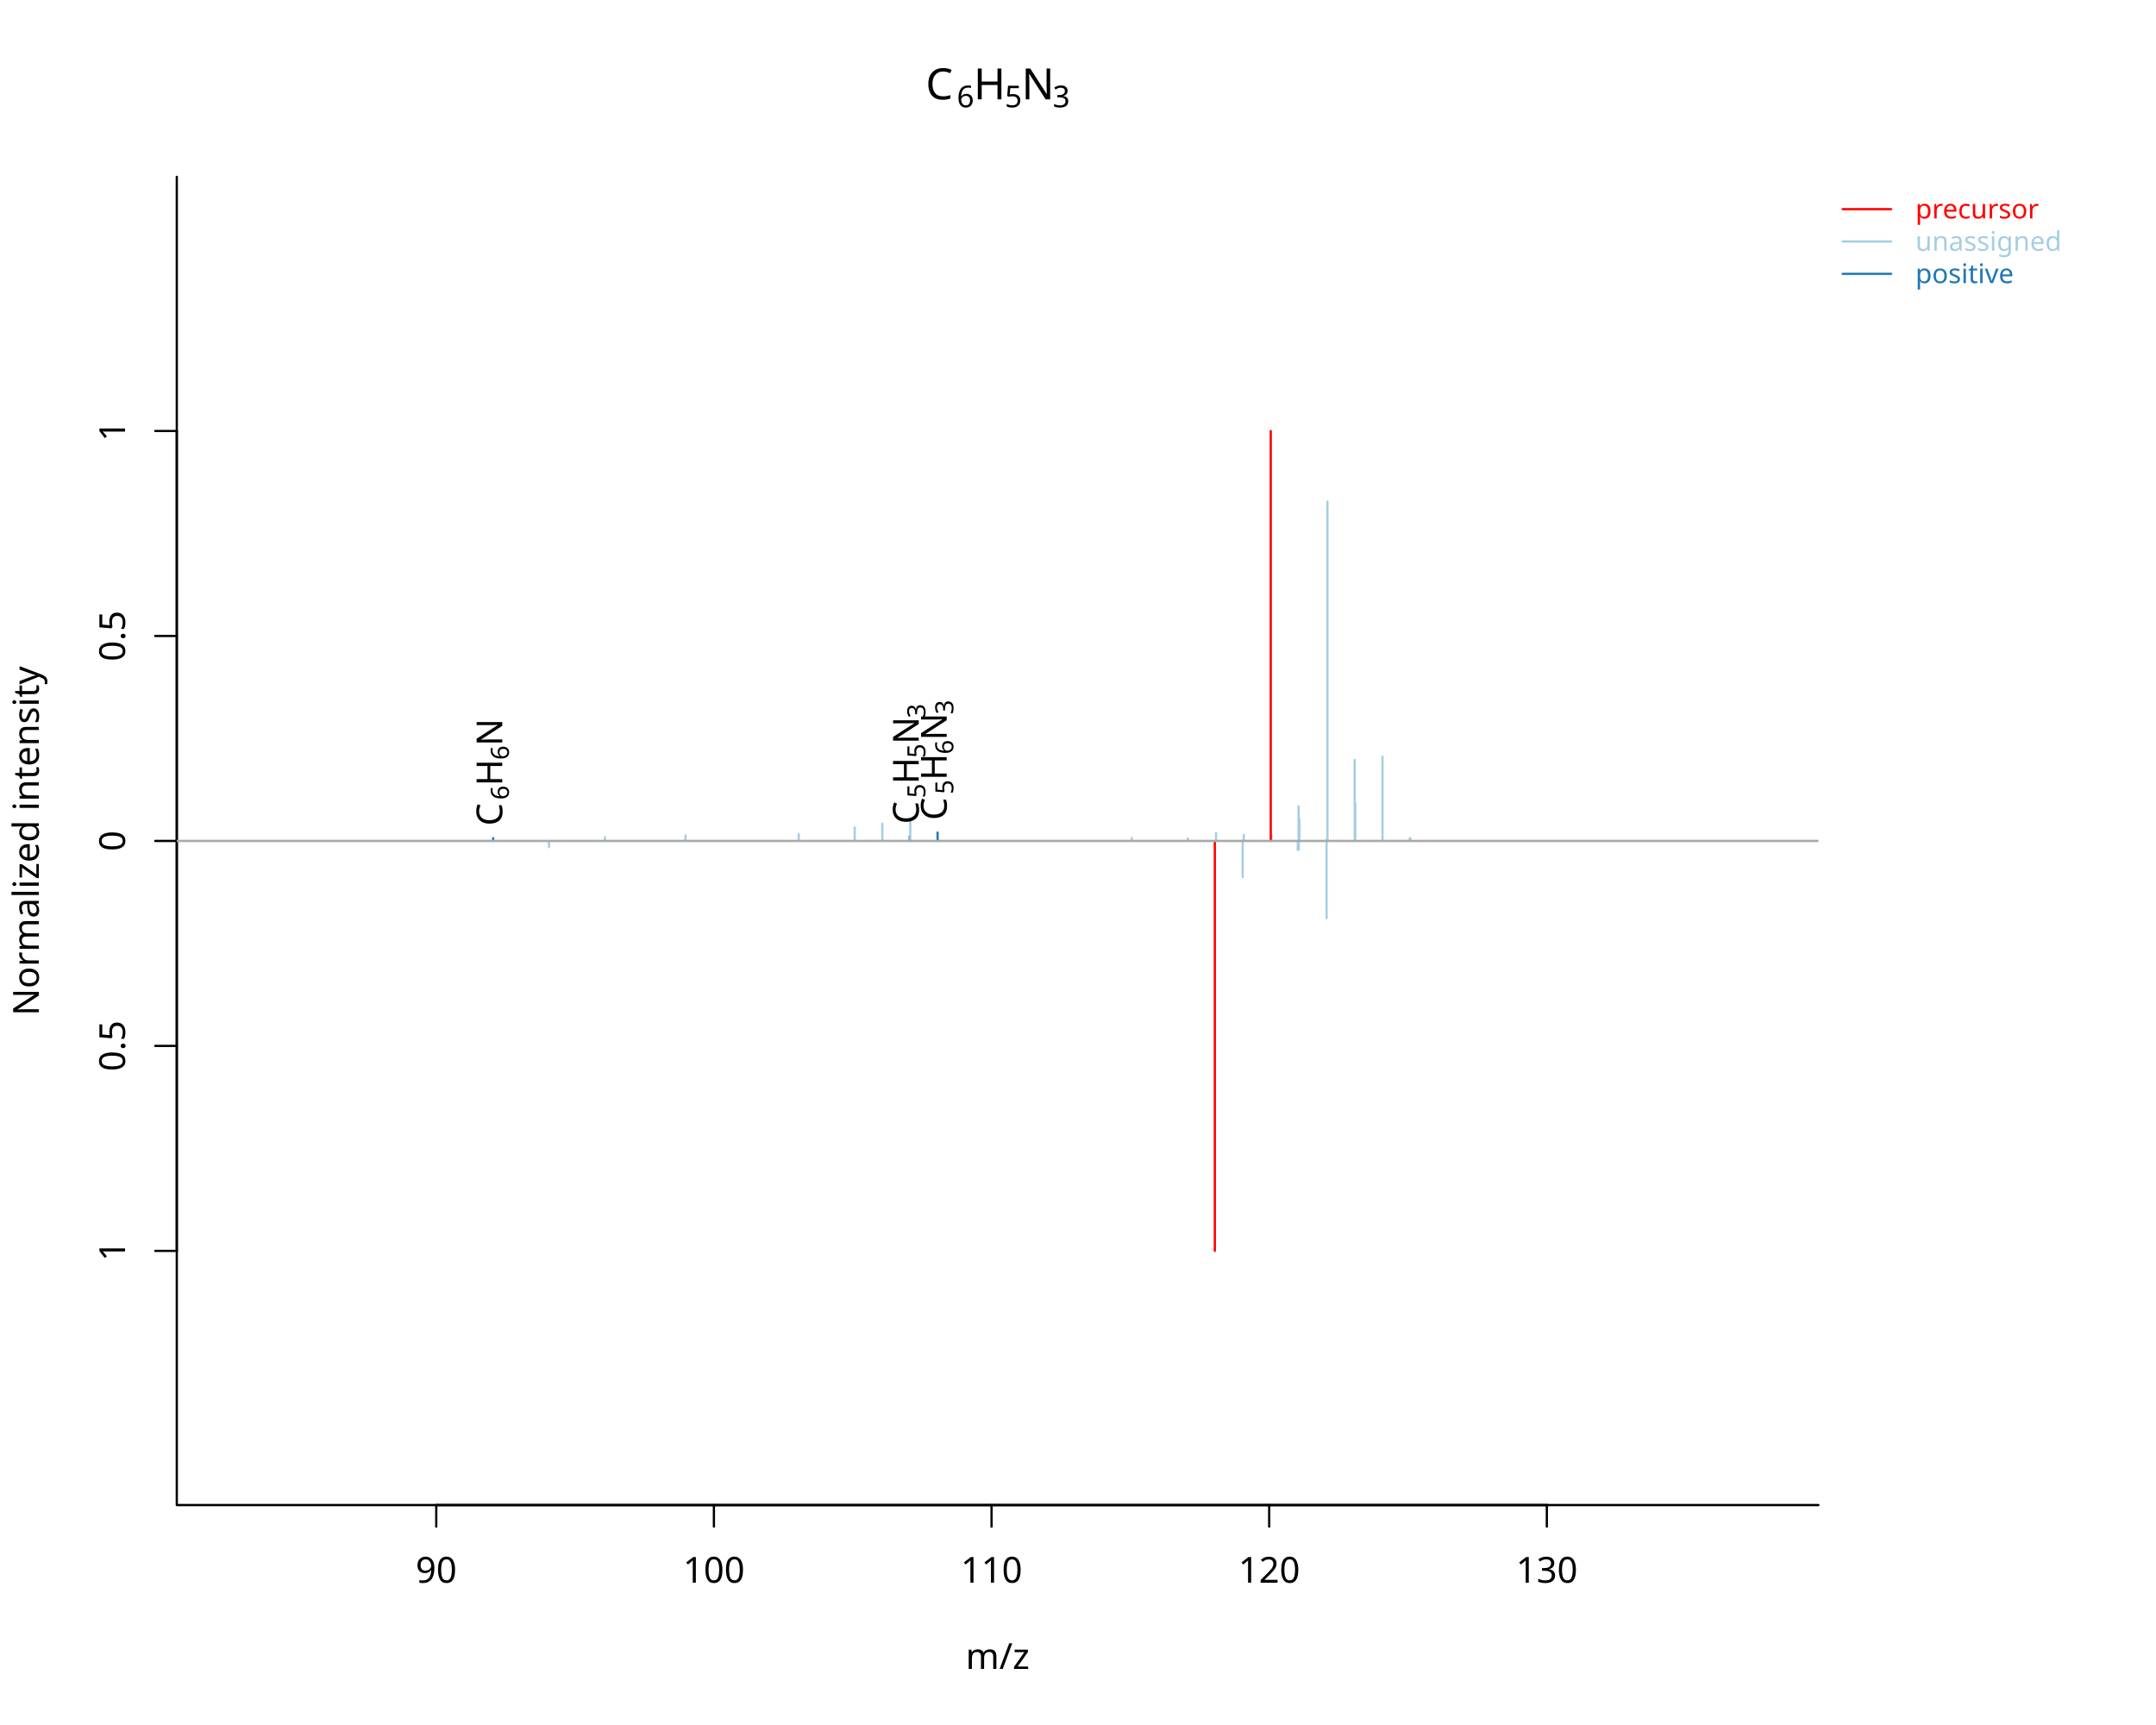
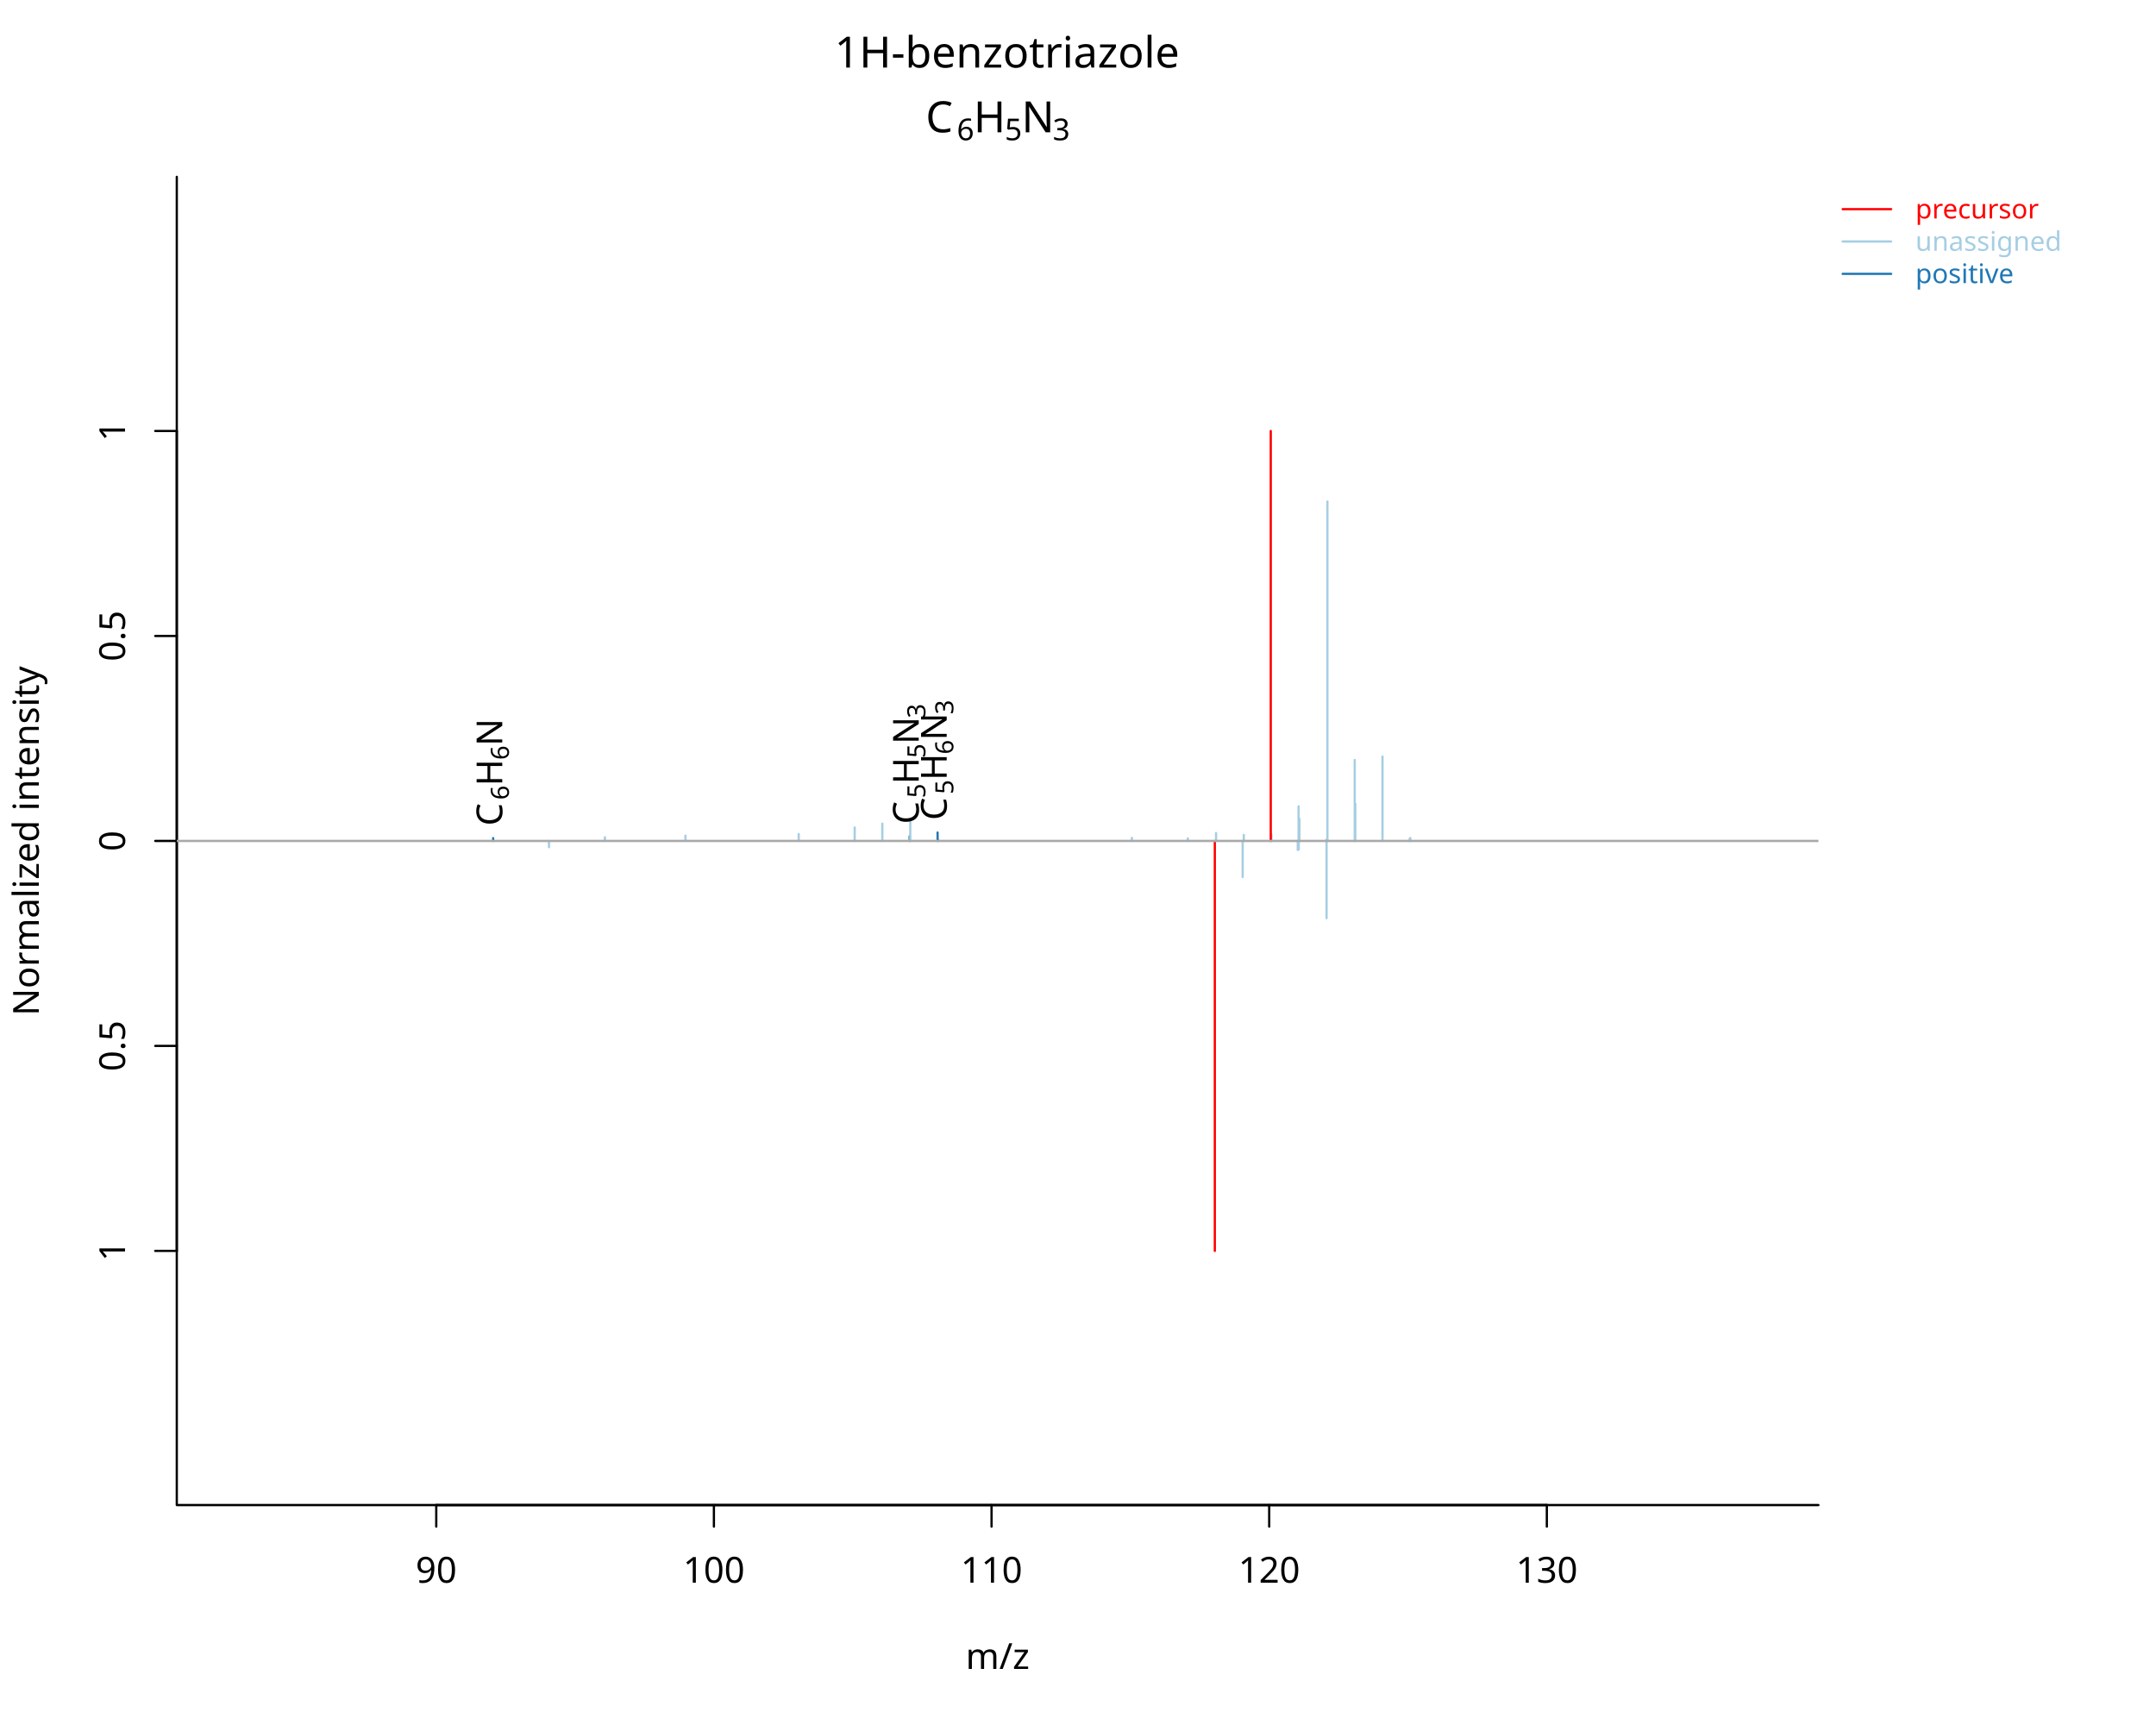
<svg xmlns="http://www.w3.org/2000/svg" class="svglite" data-engine-version="2.0" width="720.00pt" height="576.00pt" viewBox="0 0 720.00 576.00">
  <defs>
    <style type="text/css">
    .svglite line, .svglite polyline, .svglite polygon, .svglite path, .svglite rect, .svglite circle {
      fill: none;
      stroke: #000000;
      stroke-linecap: round;
      stroke-linejoin: round;
      stroke-miterlimit: 10.00;
    }
  </style>
  </defs>
  <rect width="100%" height="100%" style="stroke: none; fill: #FFFFFF;" />
  <defs>
    <clipPath id="cpMC4wMHw3MjAuMDB8MC4wMHw1NzYuMDA=">
      <rect x="0.00" y="0.00" width="720.00" height="576.00" />
    </clipPath>
  </defs>
  <g clip-path="url(#cpMC4wMHw3MjAuMDB8MC4wMHw1NzYuMDA=)">
    <line x1="145.69" y1="502.56" x2="516.57" y2="502.56" style="stroke-width: 0.75;" />
    <line x1="145.69" y1="502.56" x2="145.69" y2="509.76" style="stroke-width: 0.75;" />
    <line x1="238.41" y1="502.56" x2="238.41" y2="509.76" style="stroke-width: 0.75;" />
    <line x1="331.13" y1="502.56" x2="331.13" y2="509.76" style="stroke-width: 0.75;" />
    <line x1="423.85" y1="502.56" x2="423.85" y2="509.76" style="stroke-width: 0.75;" />
    <line x1="516.57" y1="502.56" x2="516.57" y2="509.76" style="stroke-width: 0.75;" />
    <text x="145.69" y="528.48" text-anchor="middle" style="font-size: 12.00px; font-family: sans;" textLength="13.35px" lengthAdjust="spacingAndGlyphs">90</text>
    <text x="238.41" y="528.48" text-anchor="middle" style="font-size: 12.00px; font-family: sans;" textLength="20.02px" lengthAdjust="spacingAndGlyphs">100</text>
    <text x="331.13" y="528.48" text-anchor="middle" style="font-size: 12.00px; font-family: sans;" textLength="20.02px" lengthAdjust="spacingAndGlyphs">110</text>
    <text x="423.85" y="528.48" text-anchor="middle" style="font-size: 12.00px; font-family: sans;" textLength="20.02px" lengthAdjust="spacingAndGlyphs">120</text>
    <text x="516.57" y="528.48" text-anchor="middle" style="font-size: 12.00px; font-family: sans;" textLength="20.02px" lengthAdjust="spacingAndGlyphs">130</text>
    <polyline points="59.04,59.04 59.04,502.56 607.26,502.56 " style="stroke-width: 0.75;" />
  </g>
  <defs>
    <clipPath id="cpMC4wMHw2MzcuNTB8MC4wMHw1NzYuMDA=">
      <rect x="0.00" y="0.00" width="637.50" height="576.00" />
    </clipPath>
  </defs>
  <g clip-path="url(#cpMC4wMHw2MzcuNTB8MC4wMHw1NzYuMDA=)">
-     <text x="309.14" y="33.17" style="font-size: 14.40px; font-family: sans;" textLength="10.40px" lengthAdjust="spacingAndGlyphs">C</text>
-     <text x="319.54" y="35.83" style="font-size: 10.08px; font-family: sans;" textLength="5.61px" lengthAdjust="spacingAndGlyphs">6</text>
-     <text x="325.15" y="33.17" style="font-size: 14.40px; font-family: sans;" textLength="10.40px" lengthAdjust="spacingAndGlyphs">H</text>
-     <text x="335.55" y="35.83" style="font-size: 10.08px; font-family: sans;" textLength="5.61px" lengthAdjust="spacingAndGlyphs">5</text>
-     <text x="341.16" y="33.17" style="font-size: 14.40px; font-family: sans;" textLength="10.40px" lengthAdjust="spacingAndGlyphs">N</text>
-     <text x="351.56" y="35.83" style="font-size: 10.08px; font-family: sans;" textLength="5.61px" lengthAdjust="spacingAndGlyphs">3</text>
+     <text x="278.72" y="22.55" style="font-size: 14.40px; font-family: sans;" textLength="108.87px" lengthAdjust="spacingAndGlyphs">1H-benzotriazole</text>
+     <text x="309.14" y="44.17" style="font-size: 14.40px; font-family: sans;" textLength="10.40px" lengthAdjust="spacingAndGlyphs">C</text>
+     <text x="319.54" y="46.83" style="font-size: 10.08px; font-family: sans;" textLength="5.61px" lengthAdjust="spacingAndGlyphs">6</text>
+     <text x="325.15" y="44.17" style="font-size: 14.40px; font-family: sans;" textLength="10.40px" lengthAdjust="spacingAndGlyphs">H</text>
+     <text x="335.55" y="46.83" style="font-size: 10.08px; font-family: sans;" textLength="5.61px" lengthAdjust="spacingAndGlyphs">5</text>
+     <text x="341.16" y="44.17" style="font-size: 14.40px; font-family: sans;" textLength="10.40px" lengthAdjust="spacingAndGlyphs">N</text>
+     <text x="351.56" y="46.83" style="font-size: 10.08px; font-family: sans;" textLength="5.61px" lengthAdjust="spacingAndGlyphs">3</text>
    <text x="333.15" y="557.28" text-anchor="middle" style="font-size: 12.00px; font-family: sans;" textLength="19.34px" lengthAdjust="spacingAndGlyphs">m/z</text>
    <text transform="translate(12.96,280.80) rotate(-90)" text-anchor="middle" style="font-size: 12.00px; font-family: sans;" textLength="108.06px" lengthAdjust="spacingAndGlyphs">Normalized intensity</text>
  </g>
  <defs>
    <clipPath id="cpNTkuMDR8NjA3LjI2fDU5LjA0fDUwMi41Ng==">
      <rect x="59.04" y="59.04" width="548.22" height="443.52" />
    </clipPath>
  </defs>
  <g clip-path="url(#cpNTkuMDR8NjA3LjI2fDU5LjA0fDUwMi41Ng==)">
    <line x1="405.69" y1="280.80" x2="405.69" y2="417.69" style="stroke-width: 0.75; stroke: #FF0000;" />
    <line x1="443.01" y1="280.80" x2="443.01" y2="306.60" style="stroke-width: 0.75; stroke: #A6CEE3;" />
    <line x1="414.99" y1="280.80" x2="414.99" y2="292.85" style="stroke-width: 0.75; stroke: #A6CEE3;" />
    <line x1="433.39" y1="280.80" x2="433.39" y2="283.80" style="stroke-width: 0.75; stroke: #A6CEE3;" />
    <line x1="433.72" y1="280.80" x2="433.72" y2="283.65" style="stroke-width: 0.75; stroke: #A6CEE3;" />
    <line x1="183.33" y1="280.80" x2="183.33" y2="282.89" style="stroke-width: 0.75; stroke: #A6CEE3;" />
    <line x1="313.29" y1="280.80" x2="313.29" y2="280.36" style="stroke-width: 0.75; stroke: #A6CEE3;" />
    <line x1="442.96" y1="280.80" x2="442.96" y2="280.34" style="stroke-width: 0.75; stroke: #A6CEE3;" />
    <line x1="470.76" y1="280.80" x2="470.76" y2="280.01" style="stroke-width: 0.75; stroke: #A6CEE3;" />
    <line x1="396.68" y1="280.80" x2="396.68" y2="279.94" style="stroke-width: 0.75; stroke: #A6CEE3;" />
    <line x1="164.69" y1="280.80" x2="164.69" y2="279.86" style="stroke-width: 0.75; stroke: #1F78B4;" />
    <line x1="470.98" y1="280.80" x2="470.98" y2="279.82" style="stroke-width: 0.75; stroke: #A6CEE3;" />
    <line x1="377.99" y1="280.80" x2="377.99" y2="279.77" style="stroke-width: 0.75; stroke: #A6CEE3;" />
    <line x1="202.01" y1="280.80" x2="202.01" y2="279.57" style="stroke-width: 0.75; stroke: #A6CEE3;" />
    <line x1="303.77" y1="280.80" x2="303.77" y2="279.26" style="stroke-width: 0.75; stroke: #1F78B4;" />
    <line x1="228.91" y1="280.80" x2="228.91" y2="279.03" style="stroke-width: 0.75; stroke: #A6CEE3;" />
    <line x1="415.37" y1="280.80" x2="415.37" y2="278.79" style="stroke-width: 0.75; stroke: #A6CEE3;" />
    <line x1="424.60" y1="280.80" x2="424.60" y2="278.68" style="stroke-width: 0.75; stroke: #A6CEE3;" />
    <line x1="266.73" y1="280.80" x2="266.73" y2="278.51" style="stroke-width: 0.75; stroke: #A6CEE3;" />
    <line x1="406.11" y1="280.80" x2="406.11" y2="278.15" style="stroke-width: 0.75; stroke: #A6CEE3;" />
    <line x1="313.11" y1="280.80" x2="313.11" y2="277.99" style="stroke-width: 0.75; stroke: #1F78B4;" />
    <line x1="285.42" y1="280.80" x2="285.42" y2="276.31" style="stroke-width: 0.75; stroke: #A6CEE3;" />
    <line x1="294.65" y1="280.80" x2="294.65" y2="275.03" style="stroke-width: 0.75; stroke: #A6CEE3;" />
    <line x1="303.99" y1="280.80" x2="303.99" y2="274.50" style="stroke-width: 0.75; stroke: #A6CEE3;" />
    <line x1="433.94" y1="280.80" x2="433.94" y2="273.42" style="stroke-width: 0.75; stroke: #A6CEE3;" />
    <line x1="433.67" y1="280.80" x2="433.67" y2="269.25" style="stroke-width: 0.75; stroke: #A6CEE3;" />
    <line x1="452.59" y1="280.80" x2="452.59" y2="268.43" style="stroke-width: 0.75; stroke: #A6CEE3;" />
    <line x1="452.41" y1="280.80" x2="452.41" y2="253.75" style="stroke-width: 0.75; stroke: #A6CEE3;" />
    <line x1="461.69" y1="280.80" x2="461.69" y2="252.62" style="stroke-width: 0.75; stroke: #A6CEE3;" />
    <line x1="443.29" y1="280.80" x2="443.29" y2="167.47" style="stroke-width: 0.75; stroke: #A6CEE3;" />
    <line x1="424.37" y1="280.80" x2="424.37" y2="143.91" style="stroke-width: 0.75; stroke: #FF0000;" />
  </g>
  <g clip-path="url(#cpMC4wMHw3MjAuMDB8MC4wMHw1NzYuMDA=)">
    <line x1="59.04" y1="417.69" x2="59.04" y2="143.91" style="stroke-width: 0.75;" />
    <line x1="59.04" y1="417.69" x2="51.84" y2="417.69" style="stroke-width: 0.75;" />
    <line x1="59.04" y1="349.24" x2="51.84" y2="349.24" style="stroke-width: 0.75;" />
    <line x1="59.04" y1="280.80" x2="51.84" y2="280.80" style="stroke-width: 0.75;" />
    <line x1="59.04" y1="212.36" x2="51.84" y2="212.36" style="stroke-width: 0.75;" />
    <line x1="59.04" y1="143.91" x2="51.84" y2="143.91" style="stroke-width: 0.75;" />
    <text transform="translate(41.76,417.69) rotate(-90)" text-anchor="middle" style="font-size: 12.00px; font-family: sans;" textLength="6.67px" lengthAdjust="spacingAndGlyphs">1</text>
    <text transform="translate(41.76,349.24) rotate(-90)" text-anchor="middle" style="font-size: 12.00px; font-family: sans;" textLength="16.68px" lengthAdjust="spacingAndGlyphs">0.5</text>
    <text transform="translate(41.76,280.80) rotate(-90)" text-anchor="middle" style="font-size: 12.00px; font-family: sans;" textLength="6.67px" lengthAdjust="spacingAndGlyphs">0</text>
    <text transform="translate(41.76,212.36) rotate(-90)" text-anchor="middle" style="font-size: 12.00px; font-family: sans;" textLength="16.68px" lengthAdjust="spacingAndGlyphs">0.5</text>
    <text transform="translate(41.76,143.91) rotate(-90)" text-anchor="middle" style="font-size: 12.00px; font-family: sans;" textLength="6.67px" lengthAdjust="spacingAndGlyphs">1</text>
  </g>
  <g clip-path="url(#cpNTkuMDR8NjA3LjI2fDU5LjA0fDUwMi41Ng==)">
    <line x1="59.04" y1="280.80" x2="607.26" y2="280.80" style="stroke-width: 0.75; stroke: #A9A9A9;" />
    <text transform="translate(167.73,275.75) rotate(-90)" style="font-size: 12.00px; font-family: sans;" textLength="8.67px" lengthAdjust="spacingAndGlyphs">C</text>
    <text transform="translate(169.95,267.08) rotate(-90)" style="font-size: 8.40px; font-family: sans;" textLength="4.67px" lengthAdjust="spacingAndGlyphs">6</text>
    <text transform="translate(167.73,262.41) rotate(-90)" style="font-size: 12.00px; font-family: sans;" textLength="8.67px" lengthAdjust="spacingAndGlyphs">H</text>
    <text transform="translate(169.95,253.74) rotate(-90)" style="font-size: 8.40px; font-family: sans;" textLength="4.67px" lengthAdjust="spacingAndGlyphs">6</text>
    <text transform="translate(167.73,249.07) rotate(-90)" style="font-size: 12.00px; font-family: sans;" textLength="8.67px" lengthAdjust="spacingAndGlyphs">N</text>
    <text transform="translate(306.81,275.15) rotate(-90)" style="font-size: 12.00px; font-family: sans;" textLength="8.67px" lengthAdjust="spacingAndGlyphs">C</text>
    <text transform="translate(309.03,266.48) rotate(-90)" style="font-size: 8.40px; font-family: sans;" textLength="4.67px" lengthAdjust="spacingAndGlyphs">5</text>
    <text transform="translate(306.81,261.81) rotate(-90)" style="font-size: 12.00px; font-family: sans;" textLength="8.67px" lengthAdjust="spacingAndGlyphs">H</text>
    <text transform="translate(309.03,253.14) rotate(-90)" style="font-size: 8.40px; font-family: sans;" textLength="4.67px" lengthAdjust="spacingAndGlyphs">5</text>
    <text transform="translate(306.81,248.47) rotate(-90)" style="font-size: 12.00px; font-family: sans;" textLength="8.67px" lengthAdjust="spacingAndGlyphs">N</text>
    <text transform="translate(309.03,239.80) rotate(-90)" style="font-size: 8.40px; font-family: sans;" textLength="4.67px" lengthAdjust="spacingAndGlyphs">3</text>
    <text transform="translate(316.15,273.88) rotate(-90)" style="font-size: 12.00px; font-family: sans;" textLength="8.67px" lengthAdjust="spacingAndGlyphs">C</text>
    <text transform="translate(318.37,265.21) rotate(-90)" style="font-size: 8.40px; font-family: sans;" textLength="4.67px" lengthAdjust="spacingAndGlyphs">5</text>
    <text transform="translate(316.15,260.54) rotate(-90)" style="font-size: 12.00px; font-family: sans;" textLength="8.67px" lengthAdjust="spacingAndGlyphs">H</text>
    <text transform="translate(318.37,251.87) rotate(-90)" style="font-size: 8.40px; font-family: sans;" textLength="4.67px" lengthAdjust="spacingAndGlyphs">6</text>
    <text transform="translate(316.15,247.20) rotate(-90)" style="font-size: 12.00px; font-family: sans;" textLength="8.67px" lengthAdjust="spacingAndGlyphs">N</text>
    <text transform="translate(318.37,238.53) rotate(-90)" style="font-size: 8.40px; font-family: sans;" textLength="4.67px" lengthAdjust="spacingAndGlyphs">3</text>
  </g>
  <g clip-path="url(#cpMC4wMHw3MjAuMDB8MC4wMHw1NzYuMDA=)">
    <line x1="615.36" y1="69.84" x2="631.56" y2="69.84" style="stroke-width: 0.75; stroke: #FF0000;" />
    <line x1="615.36" y1="80.64" x2="631.56" y2="80.64" style="stroke-width: 0.75; stroke: #A6CEE3;" />
    <line x1="615.36" y1="91.44" x2="631.56" y2="91.44" style="stroke-width: 0.75; stroke: #1F78B4;" />
    <text x="639.66" y="72.94" style="font-size: 9.00px; fill: #FF0000; font-family: sans;" textLength="38.02px" lengthAdjust="spacingAndGlyphs">precursor</text>
    <text x="639.66" y="83.74" style="font-size: 9.00px; fill: #A6CEE3; font-family: sans;" textLength="46.05px" lengthAdjust="spacingAndGlyphs">unassigned</text>
    <text x="639.66" y="94.54" style="font-size: 9.00px; fill: #1F78B4; font-family: sans;" textLength="30.52px" lengthAdjust="spacingAndGlyphs">positive</text>
  </g>
</svg>
